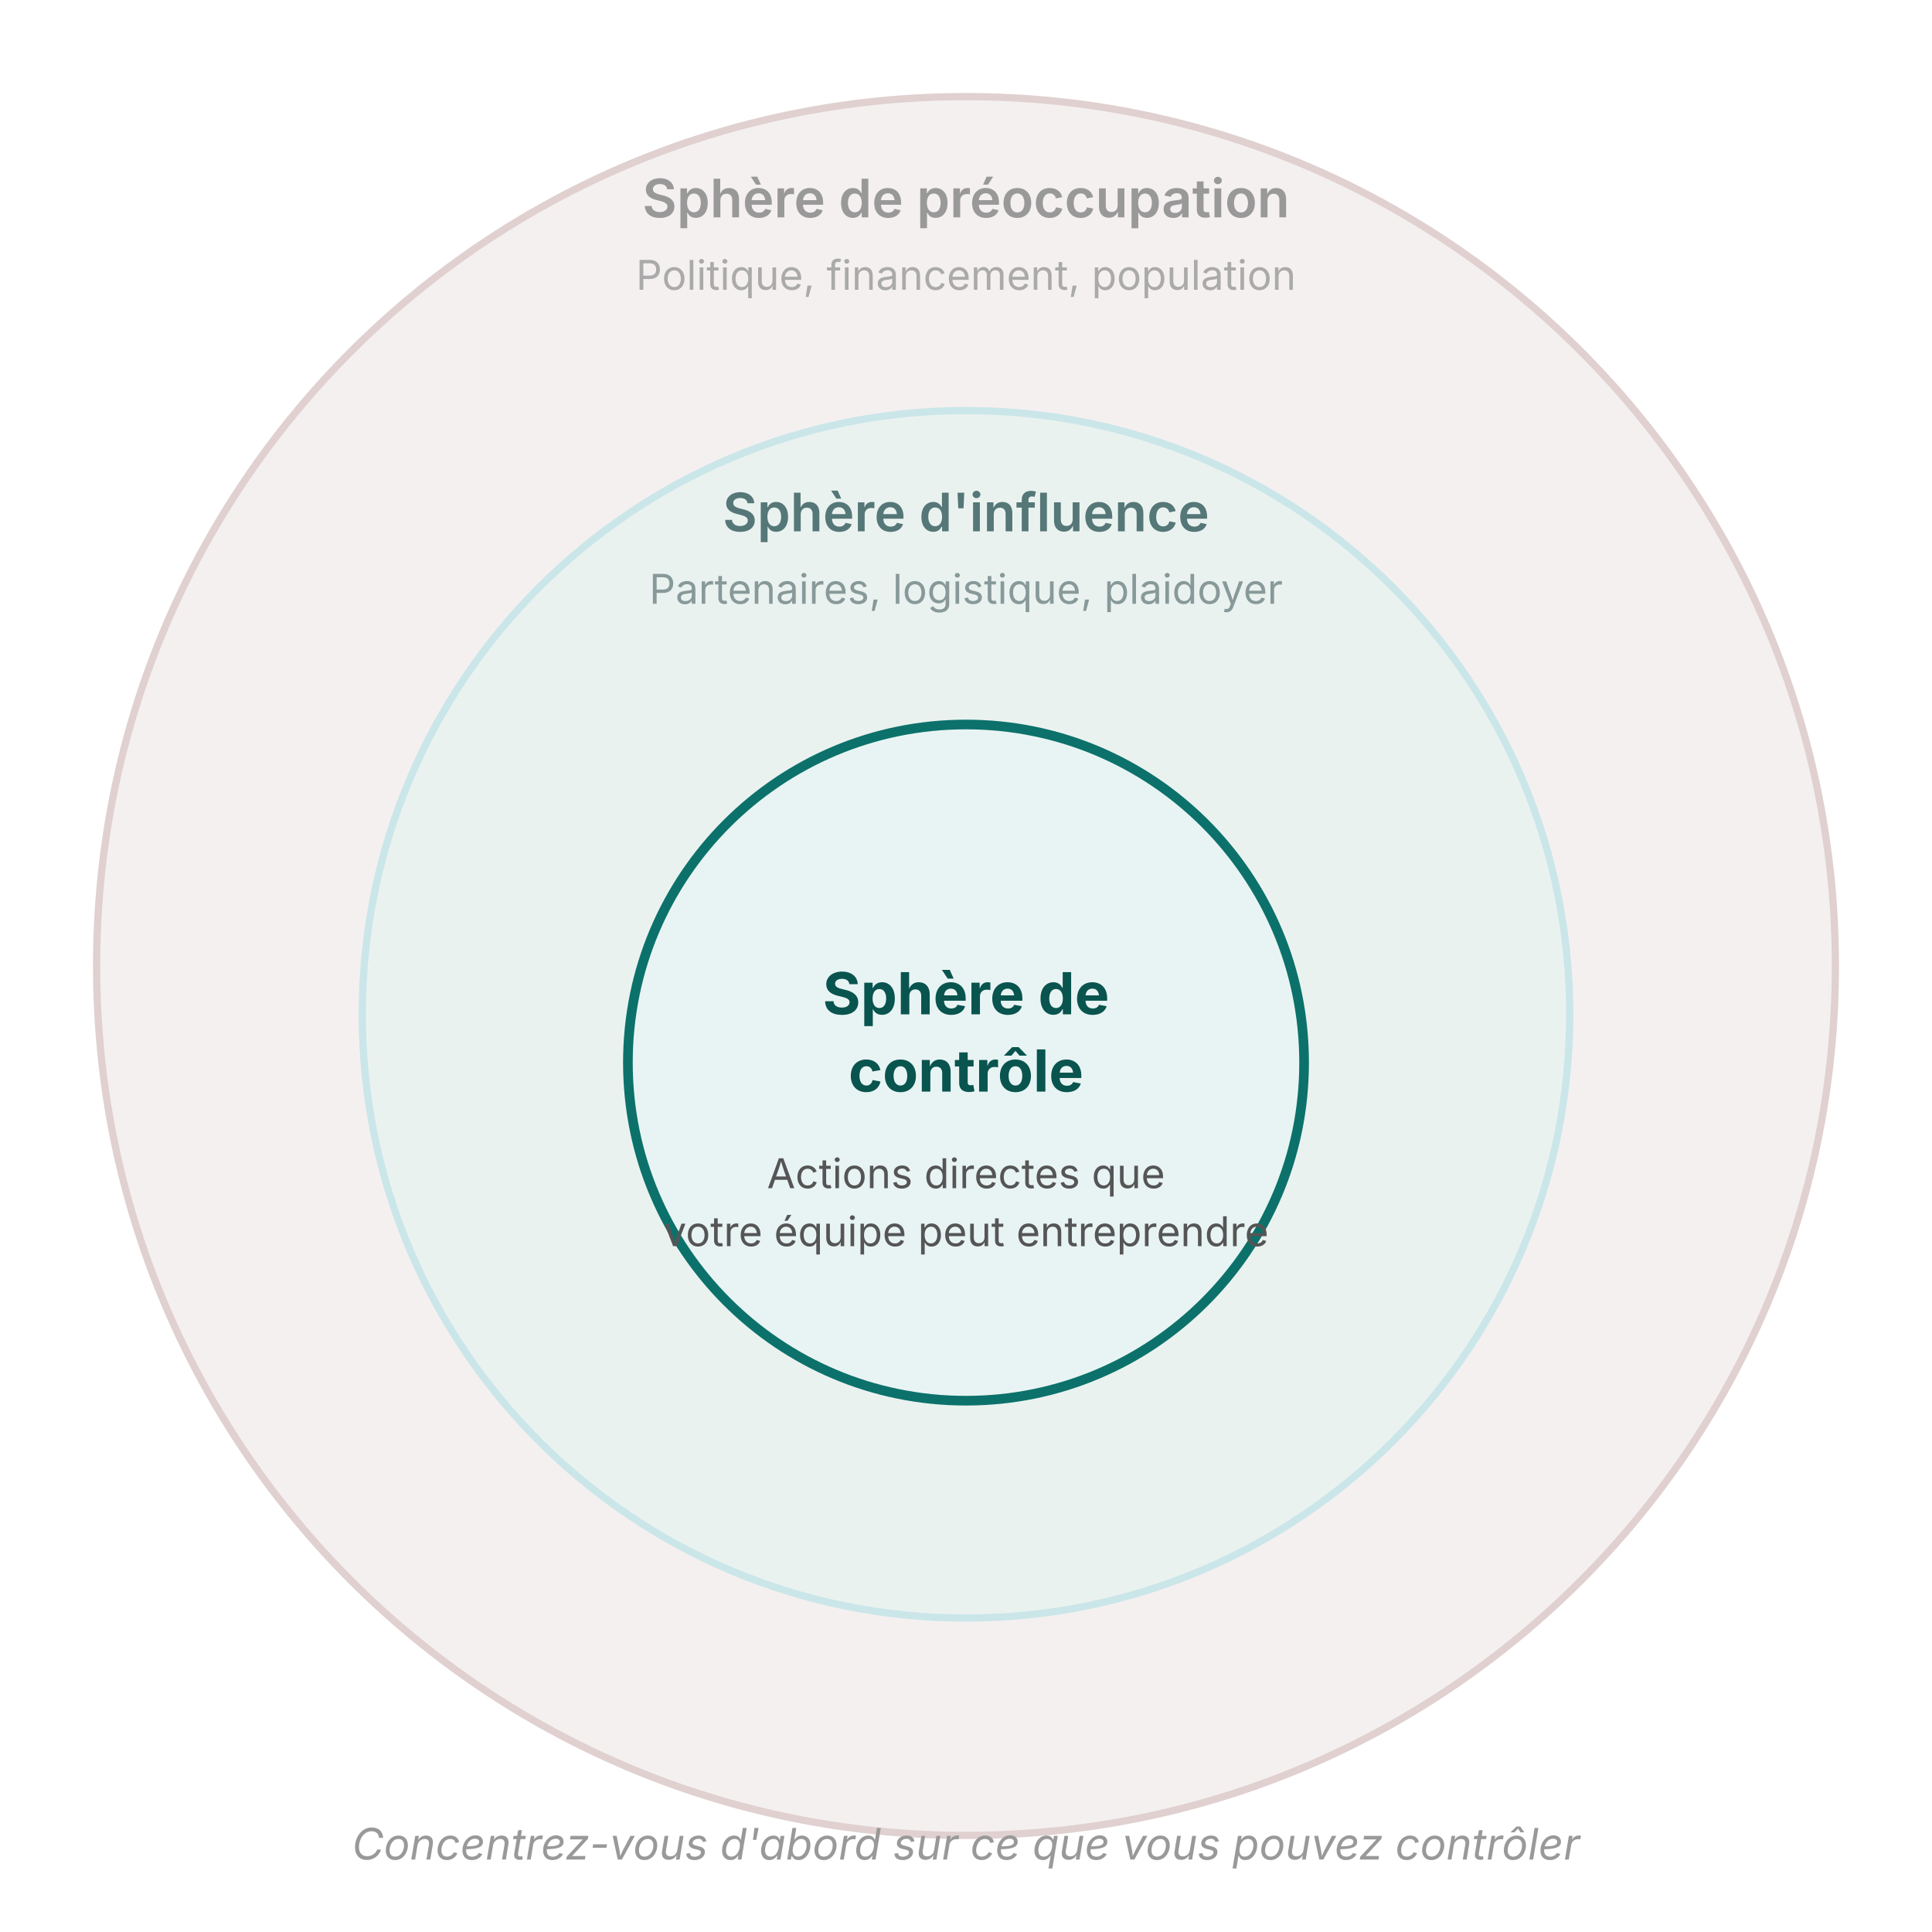
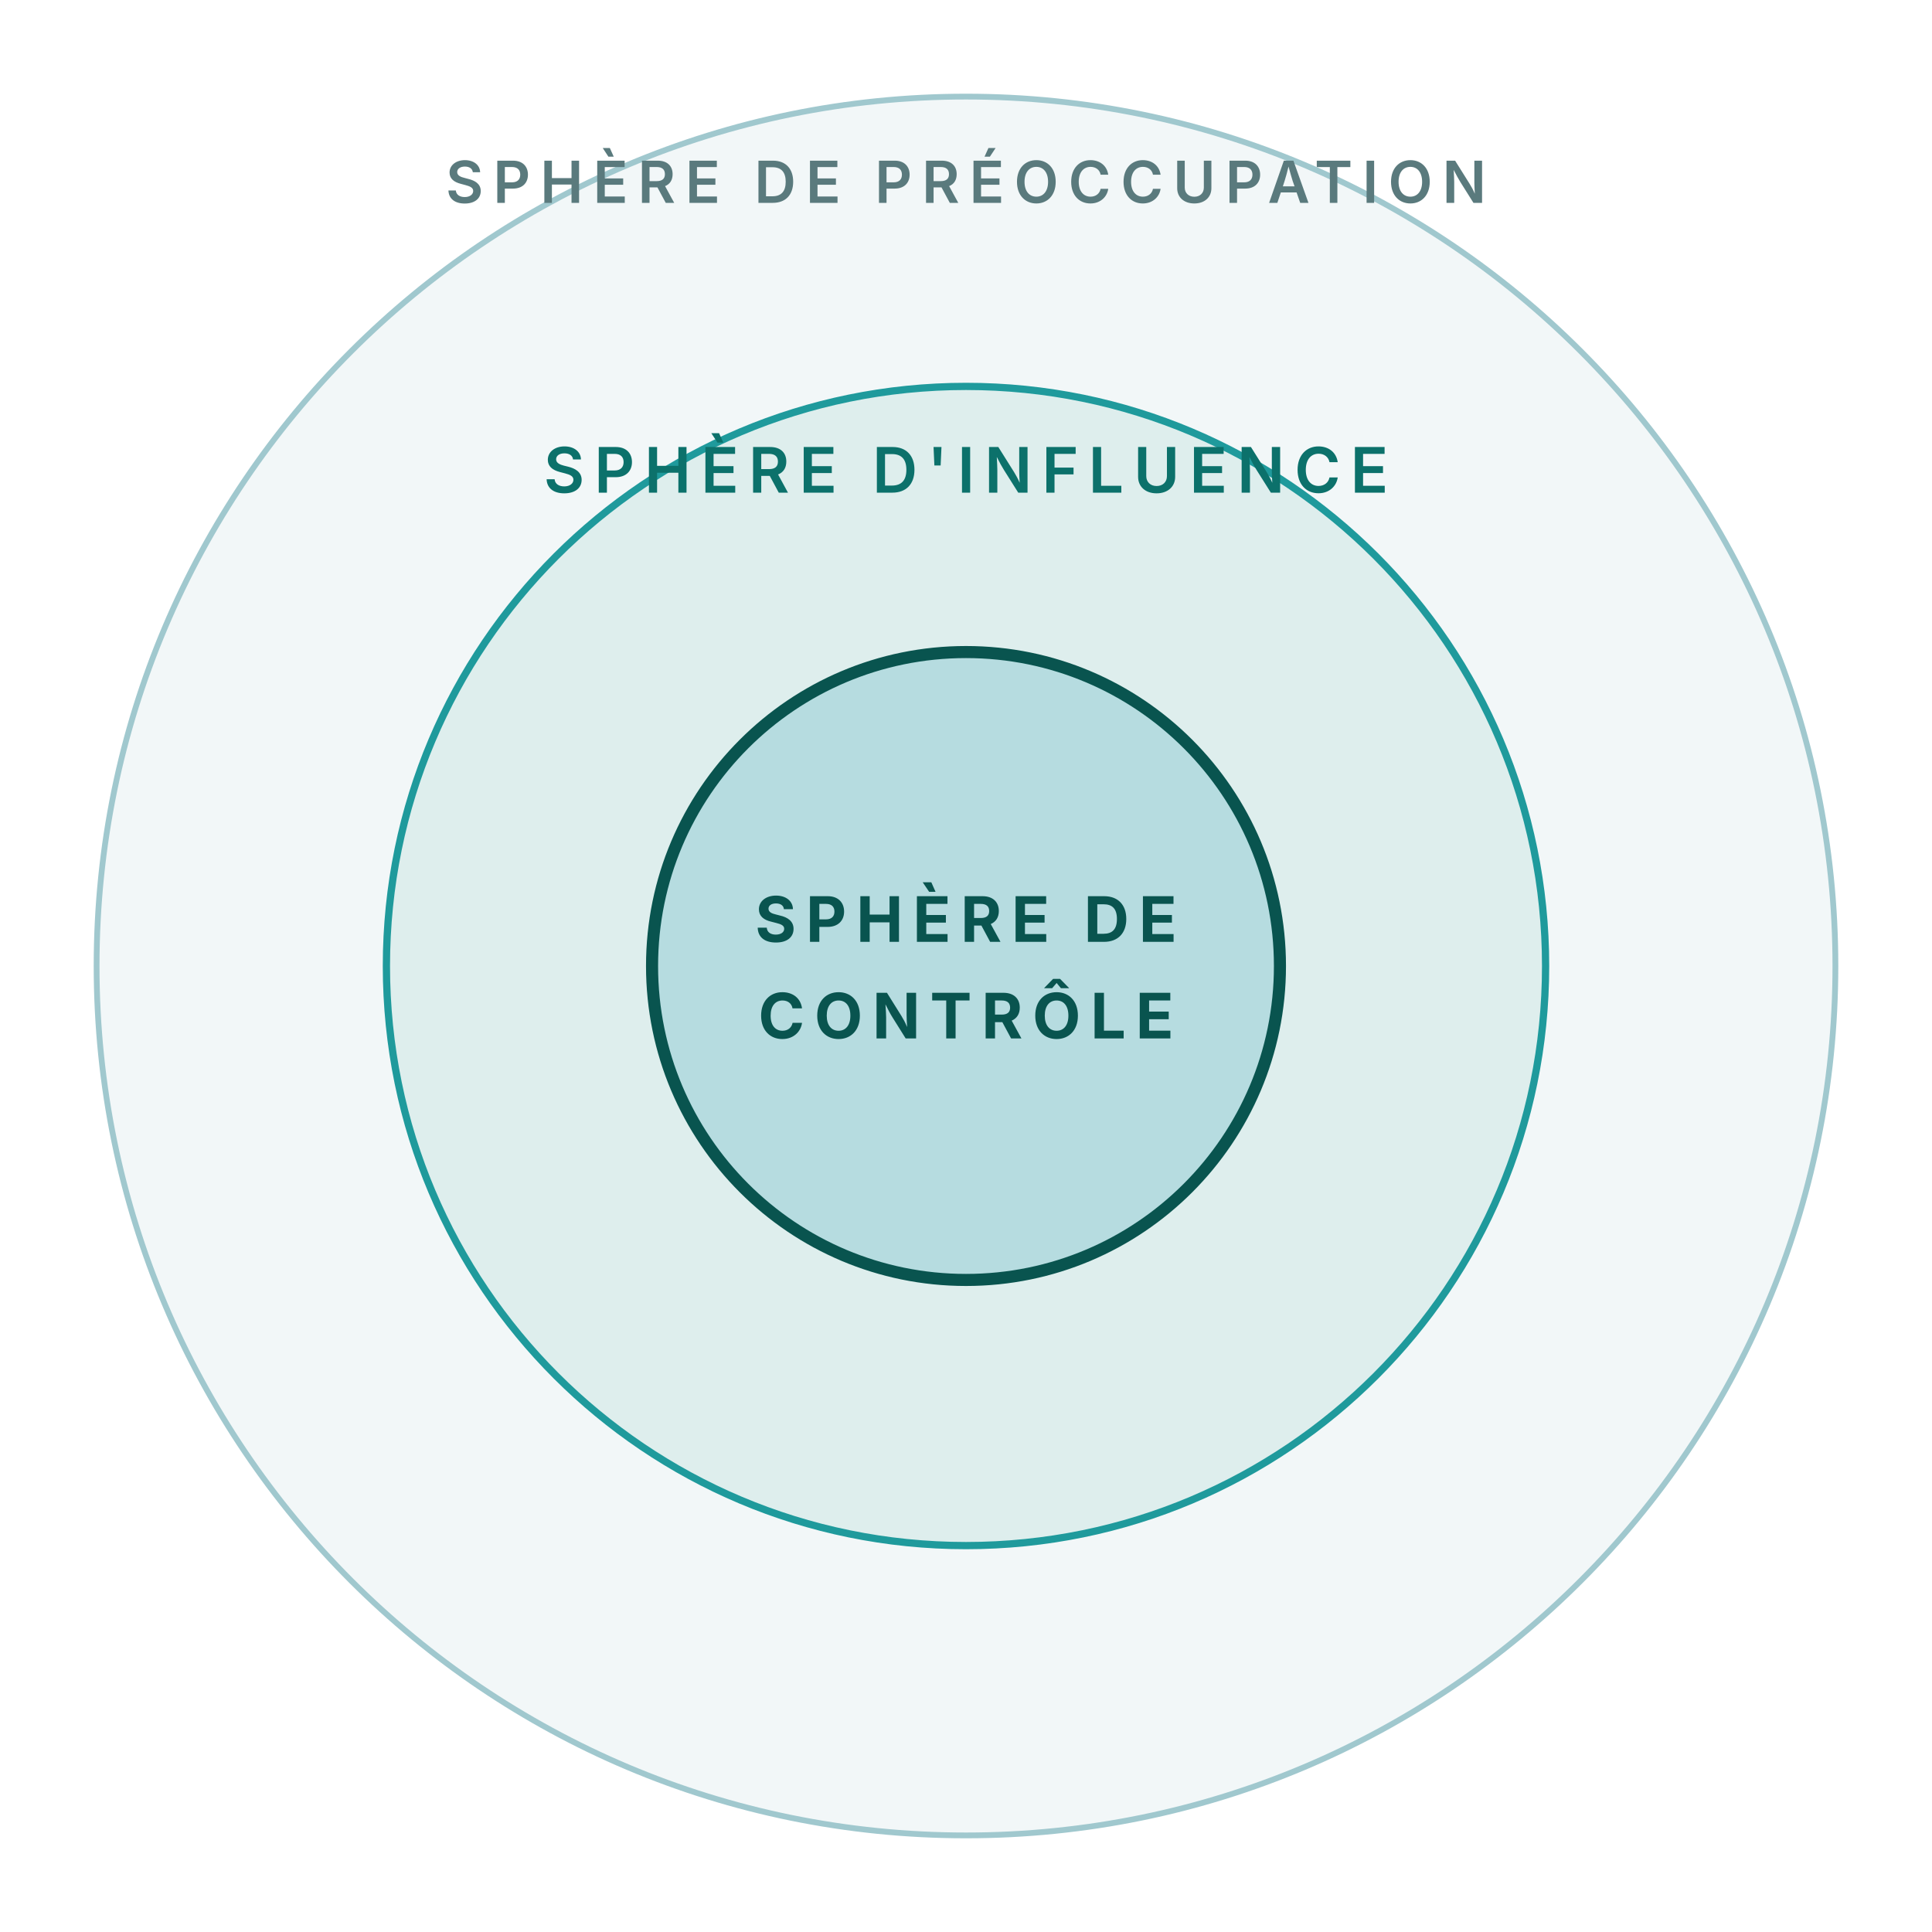
<svg xmlns="http://www.w3.org/2000/svg" viewBox="0 0 400 400">
-   <circle cx="200" cy="200" r="180" fill="#F5F0F0" stroke="#E0D0D0" stroke-width="1.5" />
-   <text x="200" y="45" text-anchor="middle" font-family="Inter, sans-serif" font-size="11" font-weight="600" fill="#999">Sphère de préoccupation</text>
-   <text x="200" y="60" text-anchor="middle" font-family="Inter, sans-serif" font-size="8.5" fill="#aaa">Politique, financement, population</text>
-   <circle cx="200" cy="210" r="125" fill="#EAF2F0" stroke="#CAE6E9" stroke-width="1.5" />
-   <text x="200" y="110" text-anchor="middle" font-family="Inter, sans-serif" font-size="11" font-weight="600" fill="#577">Sphère d'influence</text>
-   <text x="200" y="125" text-anchor="middle" font-family="Inter, sans-serif" font-size="8.5" fill="#899">Partenaires, logistique, plaidoyer</text>
-   <circle cx="200" cy="220" r="70" fill="#E8F4F3" stroke="#0C716B" stroke-width="2" />
-   <text x="200" y="210" text-anchor="middle" font-family="Inter, sans-serif" font-size="12" font-weight="700" fill="#09544F">Sphère de</text>
-   <text x="200" y="226" text-anchor="middle" font-family="Inter, sans-serif" font-size="12" font-weight="700" fill="#09544F">contrôle</text>
-   <text x="200" y="246" text-anchor="middle" font-family="Inter, sans-serif" font-size="8.5" fill="#555">Actions directes que</text>
-   <text x="200" y="258" text-anchor="middle" font-family="Inter, sans-serif" font-size="8.5" fill="#555">votre équipe peut entreprendre</text>
-   <text x="200" y="385" text-anchor="middle" font-family="Inter, sans-serif" font-size="9" fill="#999" font-style="italic">Concentrez-vous d'abord sur ce que vous pouvez contrôler</text>
+   <circle cx="200" cy="200" r="180" fill="#F2F7F8" stroke="#A0C8CE" stroke-width="1.2" />
+   <circle cx="200" cy="200" r="120" fill="#DEEEED" stroke="#1F9A9C" stroke-width="1.5" />
+   <circle cx="200" cy="200" r="65" fill="#B6DCE0" stroke="#09544F" stroke-width="2.5" />
+   <text x="200" y="42" text-anchor="middle" font-family="Inter, sans-serif" font-size="12" font-weight="600" fill="#5A7A7D" letter-spacing="2">SPHÈRE DE PRÉOCCUPATION</text>
+   <text x="200" y="102" text-anchor="middle" font-family="Inter, sans-serif" font-size="13" font-weight="600" fill="#0C716B" letter-spacing="2">SPHÈRE D'INFLUENCE</text>
+   <text x="200" y="195" text-anchor="middle" font-family="Inter, sans-serif" font-size="13" font-weight="700" fill="#09544F" letter-spacing="2">SPHÈRE DE</text>
+   <text x="200" y="215" text-anchor="middle" font-family="Inter, sans-serif" font-size="13" font-weight="700" fill="#09544F" letter-spacing="2">CONTRÔLE</text>
</svg>
